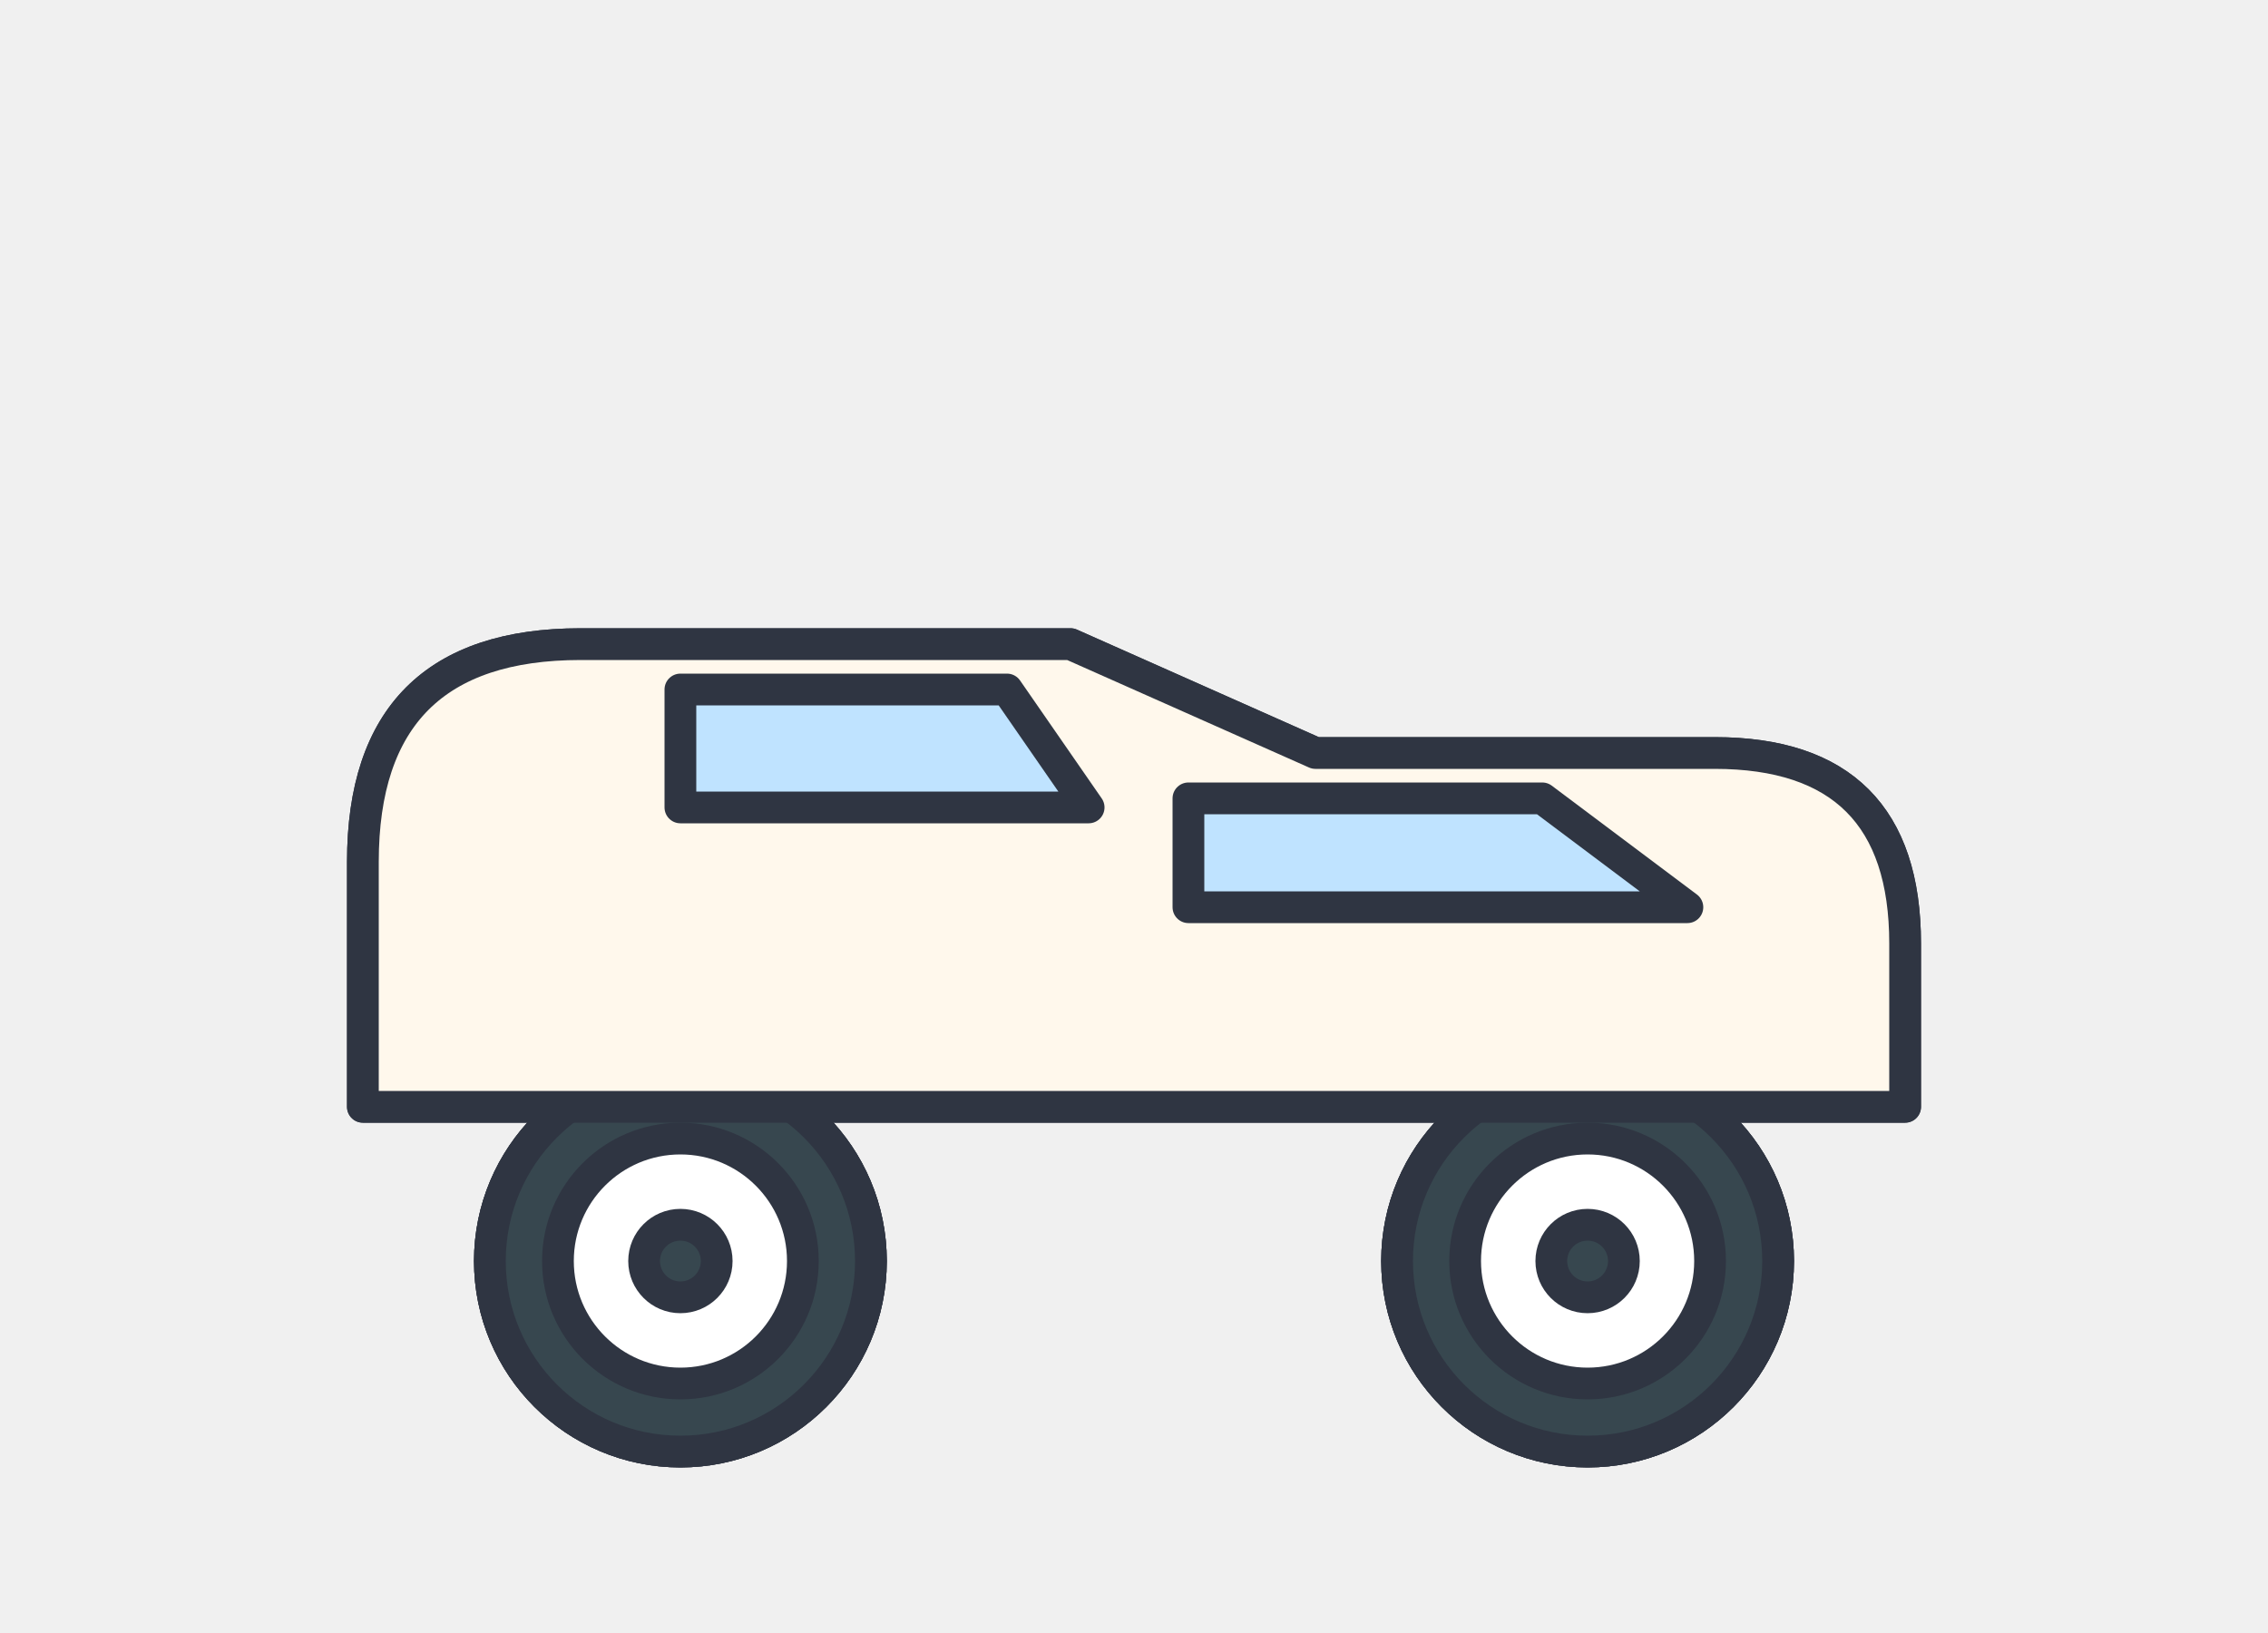
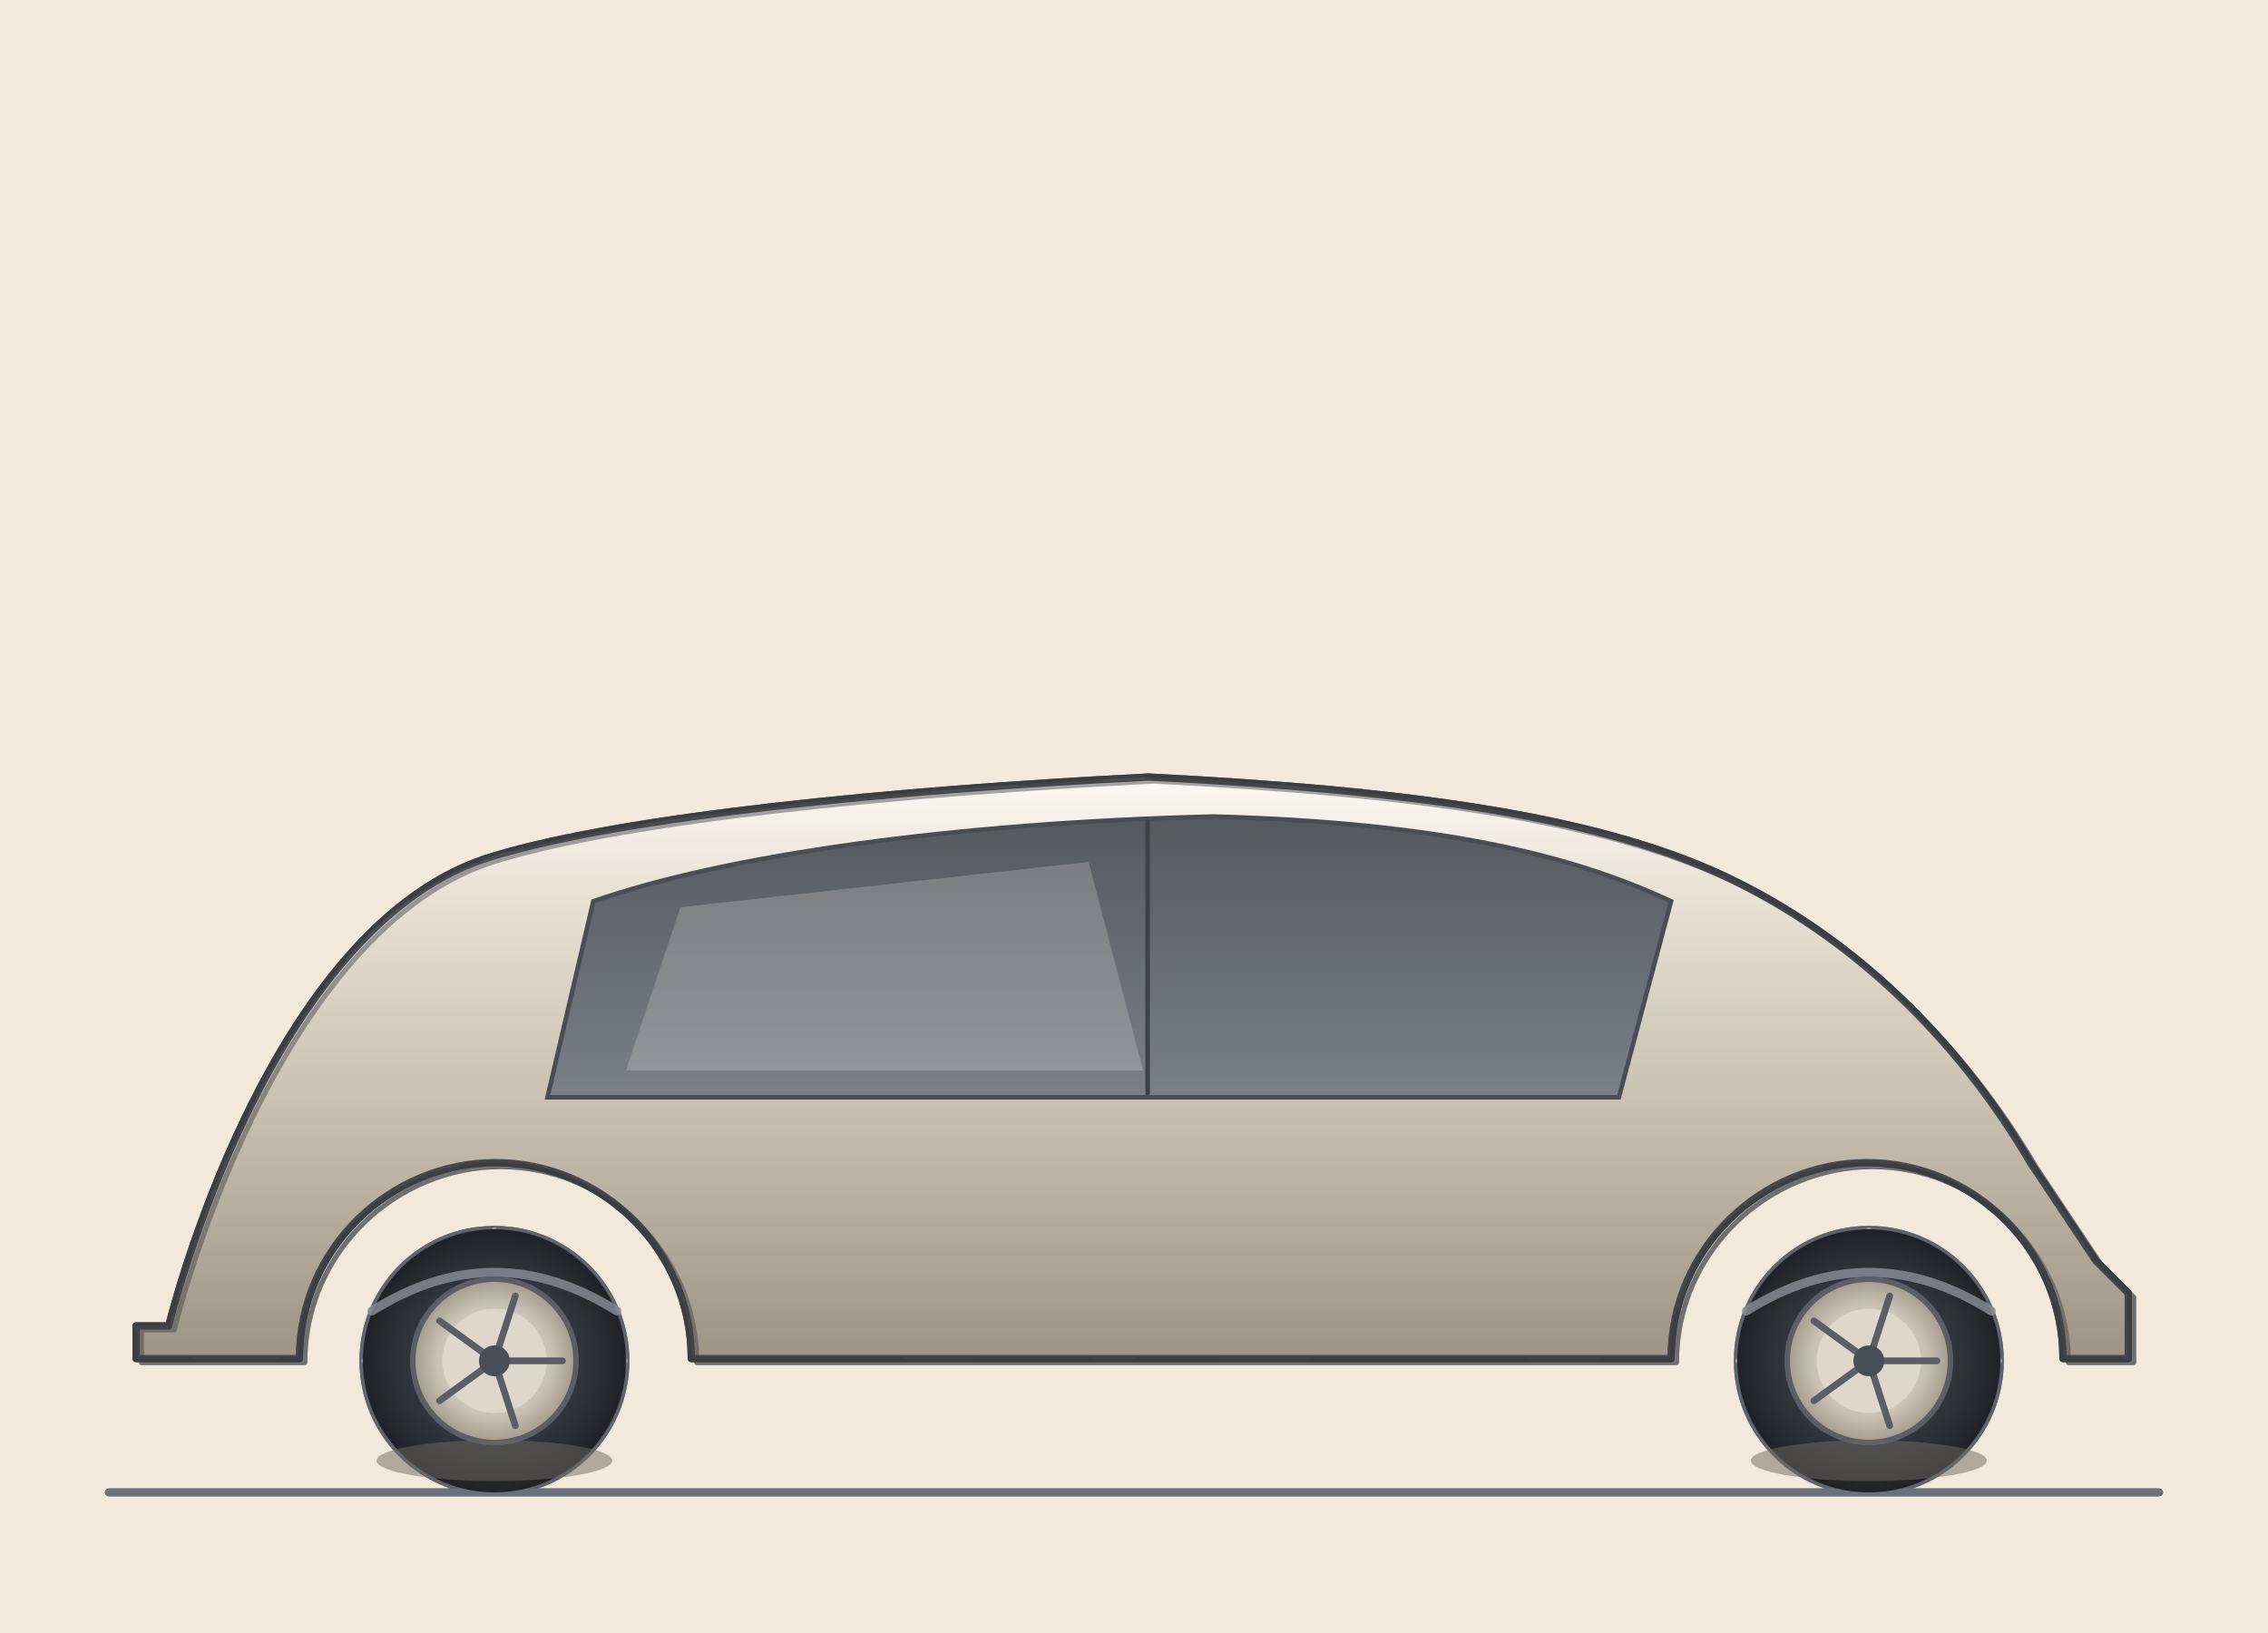
<svg xmlns="http://www.w3.org/2000/svg" viewBox="0 0 500 360" role="img">
-   <circle cx="150" cy="278" r="42" stroke="#2F3542" stroke-width="7" stroke-linecap="round" stroke-linejoin="round" fill="#37474F" />
-   <circle cx="150" cy="278" r="27" stroke="#2F3542" stroke-width="7" stroke-linecap="round" stroke-linejoin="round" fill="#FFFFFF" />
-   <circle cx="150" cy="278" r="8" stroke="#2F3542" stroke-width="7" stroke-linecap="round" stroke-linejoin="round" fill="#37474F" />
-   <circle cx="350" cy="278" r="42" stroke="#2F3542" stroke-width="7" stroke-linecap="round" stroke-linejoin="round" fill="#37474F" />
-   <circle cx="350" cy="278" r="27" stroke="#2F3542" stroke-width="7" stroke-linecap="round" stroke-linejoin="round" fill="#FFFFFF" />
-   <circle cx="350" cy="278" r="8" stroke="#2F3542" stroke-width="7" stroke-linecap="round" stroke-linejoin="round" fill="#37474F" />
-   <circle cx="150" cy="278" r="42" stroke="#2F3542" stroke-width="7" stroke-linecap="round" stroke-linejoin="round" fill="#37474F" />
-   <circle cx="150" cy="278" r="27" stroke="#2F3542" stroke-width="7" stroke-linecap="round" stroke-linejoin="round" fill="#FFFFFF" />
-   <circle cx="150" cy="278" r="8" stroke="#2F3542" stroke-width="7" stroke-linecap="round" stroke-linejoin="round" fill="#37474F" />
-   <circle cx="350" cy="278" r="42" stroke="#2F3542" stroke-width="7" stroke-linecap="round" stroke-linejoin="round" fill="#37474F" />
-   <circle cx="350" cy="278" r="27" stroke="#2F3542" stroke-width="7" stroke-linecap="round" stroke-linejoin="round" fill="#FFFFFF" />
-   <circle cx="350" cy="278" r="8" stroke="#2F3542" stroke-width="7" stroke-linecap="round" stroke-linejoin="round" fill="#37474F" />
-   <path d="M80 244 L80 190 Q80 142 128 142 L236 142 L290 166 L378 166 Q420 166 420 208 L420 244 Z" stroke="#2F3542" stroke-width="7" stroke-linecap="round" stroke-linejoin="round" fill="#FFF8EC" />
-   <circle cx="150" cy="278" r="42" stroke="#2F3542" stroke-width="7" stroke-linecap="round" stroke-linejoin="round" fill="#37474F" />
-   <circle cx="150" cy="278" r="27" stroke="#2F3542" stroke-width="7" stroke-linecap="round" stroke-linejoin="round" fill="#FFFFFF" />
-   <circle cx="150" cy="278" r="8" stroke="#2F3542" stroke-width="7" stroke-linecap="round" stroke-linejoin="round" fill="#37474F" />
-   <circle cx="350" cy="278" r="42" stroke="#2F3542" stroke-width="7" stroke-linecap="round" stroke-linejoin="round" fill="#37474F" />
-   <circle cx="350" cy="278" r="27" stroke="#2F3542" stroke-width="7" stroke-linecap="round" stroke-linejoin="round" fill="#FFFFFF" />
-   <circle cx="350" cy="278" r="8" stroke="#2F3542" stroke-width="7" stroke-linecap="round" stroke-linejoin="round" fill="#37474F" />
-   <path d="M80 244 L80 190 Q80 142 128 142 L236 142 L290 166 L378 166 Q420 166 420 208 L420 244 Z" stroke="#2F3542" stroke-width="7" stroke-linecap="round" stroke-linejoin="round" fill="#FFF8EC" />
-   <path d="M150 152 L222 152 L240 178 L150 178 Z" stroke="#2F3542" stroke-width="7" stroke-linecap="round" stroke-linejoin="round" fill="#BFE3FF" />
-   <path d="M262 176 L340 176 L372 200 L262 200 Z" stroke="#2F3542" stroke-width="7" stroke-linecap="round" stroke-linejoin="round" fill="#BFE3FF" />
+   <defs>
+     <linearGradient id="gBody" x1="0" y1="0" x2="0" y2="1">
+       <stop offset="0%" stop-color="#FBF9F3" />
+       <stop offset="18%" stop-color="#E9E4D8" />
+       <stop offset="55%" stop-color="#C9C2B2" />
+       <stop offset="100%" stop-color="#9C9484" />
+     </linearGradient>
+     <linearGradient id="gGlass" x1="0" y1="0" x2="0" y2="1">
+       <stop offset="0%" stop-color="#55585F" />
+       <stop offset="100%" stop-color="#7B7F88" />
+     </linearGradient>
+     <radialGradient id="gTire" cx="0.5" cy="0.5" r="0.5">
+       <stop offset="0%" stop-color="#4A4E55" />
+       <stop offset="75%" stop-color="#2D3036" />
+       <stop offset="100%" stop-color="#202227" />
+     </radialGradient>
+     <radialGradient id="gRim" cx="0.5" cy="0.5" r="0.5">
+       <stop offset="0%" stop-color="#F3F2EC" />
+       <stop offset="70%" stop-color="#C6C1B4" />
+       <stop offset="100%" stop-color="#A39C8D" />
+     </radialGradient>
+     <radialGradient id="gGround" cx="0.5" cy="0.5" r="0.5">
+       <stop offset="0%" stop-color="#8A8478" stop-opacity="0.34" />
+       <stop offset="100%" stop-color="#8A8478" stop-opacity="0" />
+     </radialGradient>
+   </defs>
+   <rect x="0" y="0" width="500" height="360" fill="#F1E9DB" />
+   <line x1="24" y1="329" x2="476" y2="329" stroke="#6C707A" stroke-width="1.7" stroke-linecap="round" stroke-linejoin="round" />
+   <circle cx="109" cy="300" r="29" stroke="#5F646E" stroke-width="1.5" fill="none" />
+   <line x1="80" y1="300" x2="138" y2="300" stroke="#8B909B" stroke-width="0.9" stroke-linecap="round" stroke-linejoin="round" />
+   <line x1="109" y1="271" x2="109" y2="329" stroke="#8B909B" stroke-width="0.9" stroke-linecap="round" stroke-linejoin="round" />
+   <circle cx="109" cy="300" r="2.2" fill="#5F646E" />
+   <circle cx="412" cy="300" r="29" stroke="#5F646E" stroke-width="1.5" fill="none" />
+   <line x1="383" y1="300" x2="441" y2="300" stroke="#8B909B" stroke-width="0.9" stroke-linecap="round" stroke-linejoin="round" />
+   <line x1="412" y1="271" x2="412" y2="329" stroke="#8B909B" stroke-width="0.9" stroke-linecap="round" stroke-linejoin="round" />
+   <circle cx="412" cy="300" r="2.2" fill="#5F646E" />
+   <line x1="24" y1="329" x2="476" y2="329" stroke="#6C707A" stroke-width="1.7" stroke-linecap="round" stroke-linejoin="round" />
+   <circle cx="109" cy="300" r="29" stroke="#5F646E" stroke-width="1.5" fill="none" />
+   <line x1="80" y1="300" x2="138" y2="300" stroke="#8B909B" stroke-width="0.9" stroke-linecap="round" stroke-linejoin="round" />
+   <line x1="109" y1="271" x2="109" y2="329" stroke="#8B909B" stroke-width="0.9" stroke-linecap="round" stroke-linejoin="round" />
+   <circle cx="109" cy="300" r="2.2" fill="#5F646E" />
+   <circle cx="412" cy="300" r="29" stroke="#5F646E" stroke-width="1.5" fill="none" />
+   <line x1="383" y1="300" x2="441" y2="300" stroke="#8B909B" stroke-width="0.9" stroke-linecap="round" stroke-linejoin="round" />
+   <line x1="412" y1="271" x2="412" y2="329" stroke="#8B909B" stroke-width="0.9" stroke-linecap="round" stroke-linejoin="round" />
+   <circle cx="412" cy="300" r="2.2" fill="#5F646E" />
+   <path d="M37.2 292.3 C37.2 292.3 58.8 203.0 109.2 188.6 C138.0 180.0 195.6 174.2 253.2 171.3 C310.8 174.2 354.0 180.0 382.8 194.4 C411.6 208.7 433.2 231.8 447.6 256.3 L462.0 277.9 L469.2 285.1 L469.2 299.5 L454.8 299.5 C454.8 275.0 434.6 256.3 411.6 256.3 C388.6 256.3 368.4 275.0 368.4 299.5 L152.4 299.5 C152.4 275.0 132.2 256.3 109.2 256.3 C86.2 256.3 66.0 275.0 66.0 299.5 L30.0 299.5 L30.0 292.3 Z" fill="url(#gBody)" />
+   <path d="M37.2 292.3 C37.2 292.3 58.8 203.0 109.2 188.6 C138.0 180.0 195.6 174.2 253.2 171.3 C310.8 174.2 354.0 180.0 382.8 194.4 C411.6 208.7 433.2 231.8 447.6 256.3 L462.0 277.9 L469.2 285.1 L469.2 299.5 L454.8 299.5 C454.8 275.0 434.6 256.3 411.6 256.3 C388.6 256.3 368.4 275.0 368.4 299.5 L152.4 299.5 C152.4 275.0 132.2 256.3 109.2 256.3 C86.2 256.3 66.0 275.0 66.0 299.5 L30.0 299.5 L30.0 292.3 Z" stroke="#3A3C42" stroke-width="1.6" stroke-linecap="round" stroke-linejoin="round" fill="none" opacity="0.9" />
+   <path d="M37.2 292.3 C37.2 292.3 58.8 203.0 109.2 188.6 C138.0 180.0 195.6 174.2 253.2 171.3 C310.8 174.2 354.0 180.0 382.8 194.4 C411.6 208.7 433.2 231.8 447.6 256.3 L462.0 277.9 L469.2 285.1 L469.2 299.5 L454.8 299.5 C454.8 275.0 434.6 256.3 411.6 256.3 C388.6 256.3 368.4 275.0 368.4 299.5 L152.4 299.5 C152.4 275.0 132.2 256.3 109.2 256.3 C86.2 256.3 66.0 275.0 66.0 299.5 L30.0 299.5 L30.0 292.3 Z" stroke="#3A3C42" stroke-width="1.1" stroke-linecap="round" stroke-linejoin="round" fill="none" opacity="0.45" transform="translate(1.2 0.9)" />
+   <path d="M37.2 292.3 C37.2 292.3 58.8 203.0 109.2 188.6 C138.0 180.0 195.6 174.2 253.2 171.3 C310.8 174.2 354.0 180.0 382.8 194.4 C411.6 208.7 433.2 231.8 447.6 256.3 L462.0 277.9 L469.2 285.1 L469.2 299.5 L454.8 299.5 C454.8 275.0 434.6 256.3 411.6 256.3 C388.6 256.3 368.4 275.0 368.4 299.5 L152.4 299.5 C152.4 275.0 132.2 256.3 109.2 256.3 C86.2 256.3 66.0 275.0 66.0 299.5 L30.0 299.5 L30.0 292.3 Z" stroke="#3A3C42" stroke-width="0.8" stroke-linecap="round" stroke-linejoin="round" fill="none" stroke-dasharray="26 16 48 20 18 10" opacity="0.5" />
+   <line x1="24" y1="329" x2="476" y2="329" stroke="#6C707A" stroke-width="1.7" stroke-linecap="round" stroke-linejoin="round" />
+   <circle cx="109" cy="300" r="29" fill="url(#gTire)" />
+   <path d="M82 289 Q109 272 136 289" stroke="#8B8F98" stroke-width="2.0" fill="none" stroke-linecap="round" opacity="0.8" />
+   <circle cx="109" cy="300" r="18" fill="url(#gRim)" stroke="#5B5E66" stroke-width="1.2" />
+   <circle cx="109" cy="300" r="11.5" fill="#DDD8CB" />
+   <line x1="109" y1="300" x2="124.0" y2="300.0" stroke="#5B5E66" stroke-width="1.5" stroke-linecap="round" />
+   <line x1="109" y1="300" x2="113.6" y2="314.3" stroke="#5B5E66" stroke-width="1.5" stroke-linecap="round" />
+   <line x1="109" y1="300" x2="96.9" y2="308.8" stroke="#5B5E66" stroke-width="1.5" stroke-linecap="round" />
+   <line x1="109" y1="300" x2="96.9" y2="291.2" stroke="#5B5E66" stroke-width="1.5" stroke-linecap="round" />
+   <line x1="109" y1="300" x2="113.6" y2="285.7" stroke="#5B5E66" stroke-width="1.5" stroke-linecap="round" />
+   <circle cx="109" cy="300" r="3.4" fill="#4A4E56" />
+   <ellipse cx="109" cy="322" rx="26" ry="4.5" fill="#6E6A61" opacity="0.5" />
+   <circle cx="412" cy="300" r="29" fill="url(#gTire)" />
+   <path d="M385 289 Q412 272 439 289" stroke="#8B8F98" stroke-width="2.0" fill="none" stroke-linecap="round" opacity="0.8" />
+   <circle cx="412" cy="300" r="18" fill="url(#gRim)" stroke="#5B5E66" stroke-width="1.2" />
+   <circle cx="412" cy="300" r="11.5" fill="#DDD8CB" />
+   <line x1="412" y1="300" x2="427.0" y2="300.0" stroke="#5B5E66" stroke-width="1.5" stroke-linecap="round" />
+   <line x1="412" y1="300" x2="416.6" y2="314.3" stroke="#5B5E66" stroke-width="1.5" stroke-linecap="round" />
+   <line x1="412" y1="300" x2="399.9" y2="308.8" stroke="#5B5E66" stroke-width="1.5" stroke-linecap="round" />
+   <line x1="412" y1="300" x2="399.9" y2="291.2" stroke="#5B5E66" stroke-width="1.5" stroke-linecap="round" />
+   <line x1="412" y1="300" x2="416.6" y2="285.7" stroke="#5B5E66" stroke-width="1.5" stroke-linecap="round" />
+   <circle cx="412" cy="300" r="3.4" fill="#4A4E56" />
+   <ellipse cx="412" cy="322" rx="26" ry="4.5" fill="#6E6A61" opacity="0.5" />
+   <path d="M37.2 292.3 C37.2 292.3 58.8 203.0 109.2 188.6 C138.0 180.0 195.6 174.2 253.2 171.3 C310.8 174.2 354.0 180.0 382.8 194.4 C411.6 208.7 433.2 231.8 447.6 256.3 L462.0 277.9 L469.2 285.1 L469.2 299.5 L454.8 299.5 C454.8 275.0 434.6 256.3 411.6 256.3 C388.6 256.3 368.4 275.0 368.4 299.5 L152.4 299.5 C152.4 275.0 132.2 256.3 109.2 256.3 C86.2 256.3 66.0 275.0 66.0 299.5 L30.0 299.5 L30.0 292.3 Z" fill="url(#gBody)" />
+   <path d="M37.2 292.3 C37.2 292.3 58.8 203.0 109.2 188.6 C138.0 180.0 195.6 174.2 253.2 171.3 C310.8 174.2 354.0 180.0 382.8 194.4 C411.6 208.7 433.2 231.8 447.6 256.3 L462.0 277.9 L469.2 285.1 L469.2 299.5 L454.8 299.5 C454.8 275.0 434.6 256.3 411.6 256.3 C388.6 256.3 368.4 275.0 368.4 299.5 L152.4 299.5 C152.4 275.0 132.2 256.3 109.2 256.3 C86.2 256.3 66.0 275.0 66.0 299.5 L30.0 299.5 L30.0 292.3 Z" stroke="#3A3C42" stroke-width="1.6" stroke-linecap="round" stroke-linejoin="round" fill="none" opacity="0.9" />
+   <path d="M37.2 292.3 C37.2 292.3 58.8 203.0 109.2 188.6 C138.0 180.0 195.6 174.2 253.2 171.3 C310.8 174.2 354.0 180.0 382.8 194.4 C411.6 208.7 433.2 231.8 447.6 256.3 L462.0 277.9 L469.2 285.1 L469.2 299.5 L454.8 299.5 C454.8 275.0 434.6 256.3 411.6 256.3 C388.6 256.3 368.4 275.0 368.4 299.5 L152.4 299.5 C152.4 275.0 132.2 256.3 109.2 256.3 C86.2 256.3 66.0 275.0 66.0 299.5 L30.0 299.5 L30.0 292.3 Z" stroke="#3A3C42" stroke-width="1.1" stroke-linecap="round" stroke-linejoin="round" fill="none" opacity="0.45" transform="translate(1.2 0.9)" />
+   <path d="M37.2 292.3 C37.2 292.3 58.8 203.0 109.2 188.6 C138.0 180.0 195.6 174.2 253.2 171.3 C310.8 174.2 354.0 180.0 382.8 194.4 C411.6 208.7 433.2 231.8 447.6 256.3 L462.0 277.9 L469.2 285.1 L469.2 299.5 L454.8 299.5 C454.8 275.0 434.6 256.3 411.6 256.3 C388.6 256.3 368.4 275.0 368.4 299.5 L152.4 299.5 C152.4 275.0 132.2 256.3 109.2 256.3 C86.2 256.3 66.0 275.0 66.0 299.5 L30.0 299.5 L30.0 292.3 Z" stroke="#3A3C42" stroke-width="0.8" stroke-linecap="round" stroke-linejoin="round" fill="none" stroke-dasharray="26 16 48 20 18 10" opacity="0.5" />
+   <path d="M130.8 198.7 C159.6 188.6 210.0 181.4 267.6 180.0 C318.0 181.4 346.8 188.6 368.4 198.7 L356.9 241.9 L120.7 241.9 Z" fill="url(#gGlass)" stroke="#4A4D55" stroke-width="1.0" />
+   <path d="M150 200 L240 190 L252 236 L138 236 Z" fill="#FBF9F3" opacity="0.2" />
+   <line x1="253" y1="181" x2="253" y2="241" stroke="#3E4148" stroke-width="1" stroke-linecap="round" stroke-linejoin="round" />
</svg>
